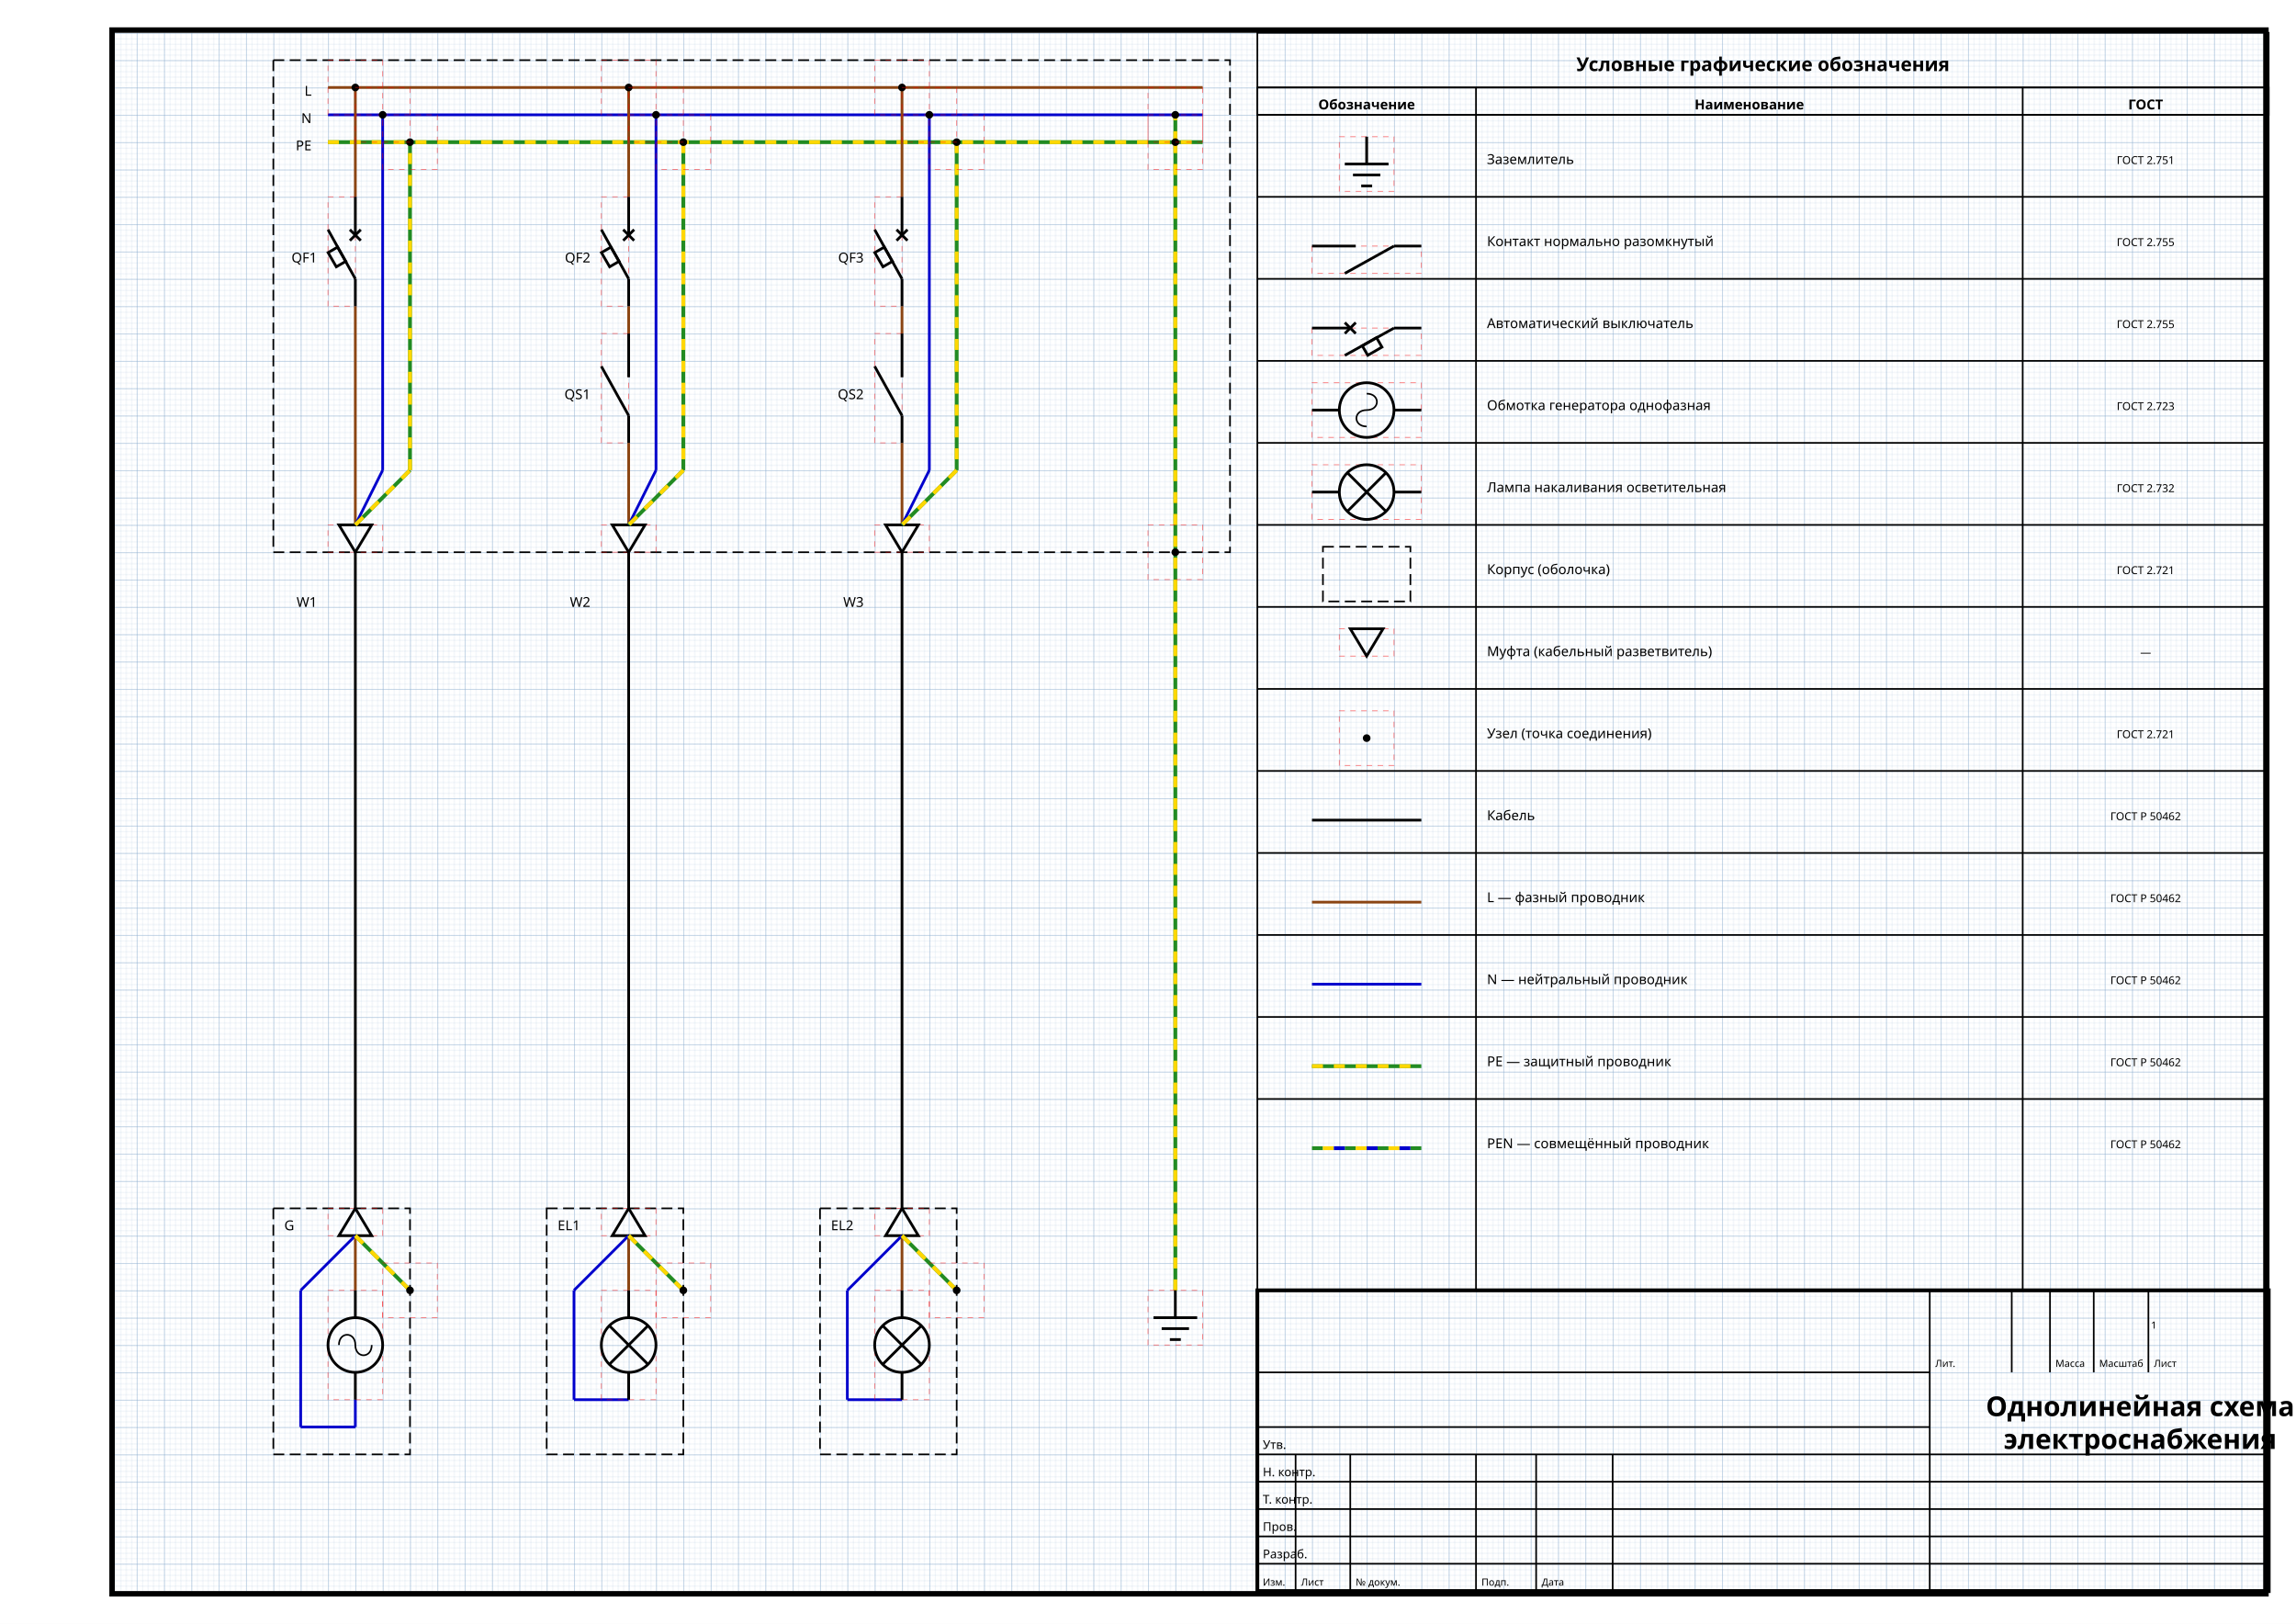
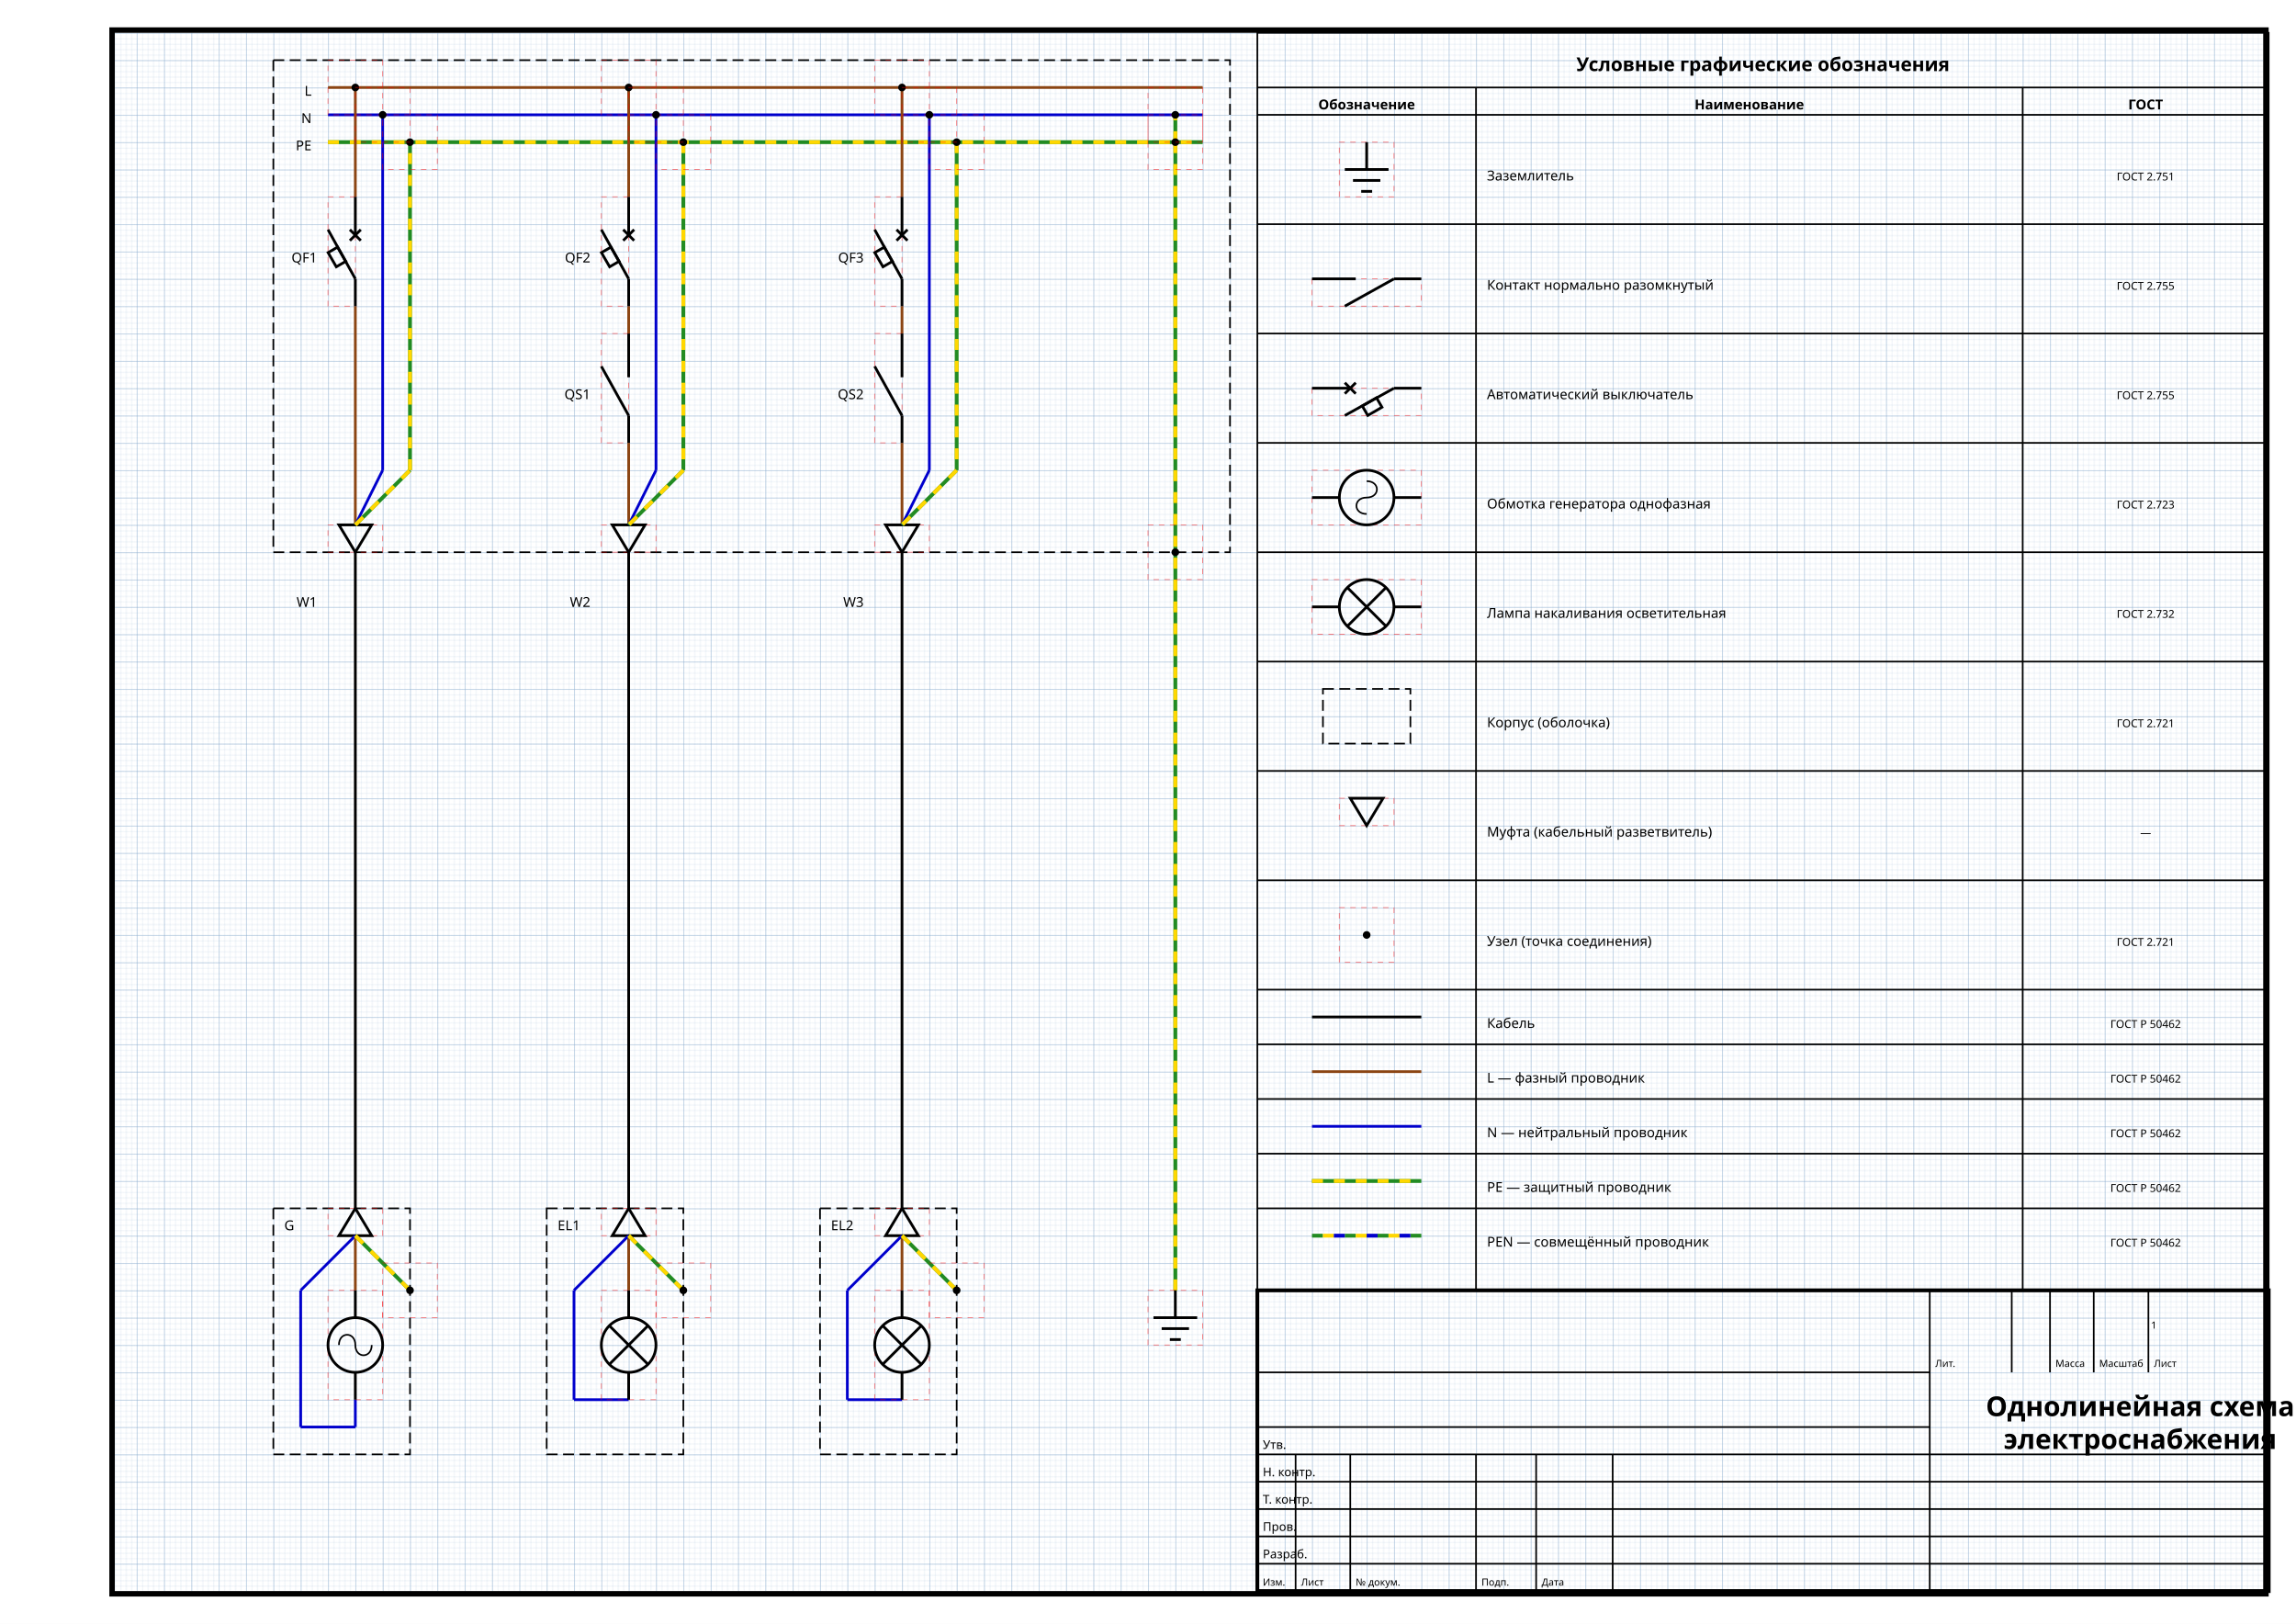
<svg xmlns="http://www.w3.org/2000/svg" width="420mm" height="297mm" viewBox="0 0 420 297">
  <rect width="420" height="297" fill="white" />
  <defs>
    <pattern id="mm1" width="1" height="1" patternUnits="userSpaceOnUse" y="1">
      <line x1="0" y1="0" x2="0" y2="1" stroke="#c8d8e8" stroke-width="0.1" />
      <line x1="0" y1="0" x2="1" y2="0" stroke="#c8d8e8" stroke-width="0.1" />
    </pattern>
    <pattern id="mm5" width="5" height="5" patternUnits="userSpaceOnUse" y="1">
      <rect width="5" height="5" fill="url(#mm1)" />
      <line x1="0" y1="0" x2="0" y2="5" stroke="#90b0d0" stroke-width="0.15" />
      <line x1="0" y1="0" x2="5" y2="0" stroke="#90b0d0" stroke-width="0.15" />
    </pattern>
    <symbol id="ugo-node" overflow="visible">
      <rect x="-5" y="-5" width="10" height="10" fill="none" stroke="red" stroke-width="0.15" stroke-dasharray="1,1" opacity="0.5" />
      <circle cx="0" cy="0" r="0.7" fill="black" stroke="none" />
    </symbol>
    <symbol id="ugo-ground" overflow="visible">
      <rect x="-5" y="0" width="10" height="10" fill="none" stroke="red" stroke-width="0.15" stroke-dasharray="1,1" opacity="0.5" />
      <g stroke="black" stroke-width="0.5">
        <line x1="0" y1="0" x2="0" y2="5" />
        <line x1="-4" y1="5" x2="4" y2="5" />
        <line x1="-2.5" y1="7" x2="2.5" y2="7" />
        <line x1="-1" y1="9" x2="1" y2="9" />
      </g>
    </symbol>
    <symbol id="ugo-contact" overflow="visible">
      <rect x="-5" y="0" width="5" height="20" fill="none" stroke="red" stroke-width="0.15" stroke-dasharray="1,1" opacity="0.5" />
      <g stroke="black" stroke-width="0.5" fill="none">
        <line x1="0" y1="0" x2="0" y2="8" />
        <line x1="0" y1="15" x2="-5" y2="6" />
        <line x1="0" y1="15" x2="0" y2="20" />
      </g>
    </symbol>
    <symbol id="ugo-breaker" overflow="visible">
      <rect x="-5" y="0" width="5" height="20" fill="none" stroke="red" stroke-width="0.15" stroke-dasharray="1,1" opacity="0.5" />
      <g stroke="black" stroke-width="0.5" fill="none">
        <line x1="0" y1="0" x2="0" y2="7" />
        <line x1="-1" y1="6" x2="1" y2="8" />
        <line x1="-1" y1="8" x2="1" y2="6" />
        <line x1="0" y1="15" x2="-5" y2="6" />
        <rect x="-2" y="-1.5" width="2" height="3" fill="none" stroke="black" stroke-width="0.5" transform="translate(-2.5, 10.5) rotate(-30)" />
        <line x1="0" y1="15" x2="0" y2="20" />
      </g>
    </symbol>
    <symbol id="ugo-generator" overflow="visible">
      <rect x="-5" y="0" width="10" height="20" fill="none" stroke="red" stroke-width="0.15" stroke-dasharray="1,1" opacity="0.5" />
      <g stroke="black" stroke-width="0.5" fill="none">
        <line x1="0" y1="0" x2="0" y2="5" />
        <circle cx="0" cy="10" r="5" />
        <path d="M-3,10 C-3,7.5 0,7.5 0,10 S3,12.5 3,10" stroke-width="0.3" />
        <line x1="0" y1="15" x2="0" y2="20" />
      </g>
    </symbol>
    <symbol id="ugo-lamp" overflow="visible">
      <rect x="-5" y="0" width="10" height="20" fill="none" stroke="red" stroke-width="0.15" stroke-dasharray="1,1" opacity="0.5" />
      <g stroke="black" stroke-width="0.5" fill="none">
        <line x1="0" y1="0" x2="0" y2="5" />
        <circle cx="0" cy="10" r="5" />
        <line x1="-3.5" y1="6.5" x2="3.5" y2="13.5" />
        <line x1="3.5" y1="6.5" x2="-3.5" y2="13.5" />
        <line x1="0" y1="15" x2="0" y2="20" />
      </g>
    </symbol>
    <symbol id="ugo-mufta" overflow="visible">
      <rect x="-5" y="0" width="10" height="5" fill="none" stroke="red" stroke-width="0.15" stroke-dasharray="1,1" opacity="0.5" />
      <polygon points="-3,0 3,0 0,5" stroke="black" stroke-width="0.5" fill="none" />
    </symbol>
  </defs>
  <rect x="21" y="6" width="393" height="285" fill="url(#mm5)" />
  <rect x="20.5" y="5.5" width="394" height="286" fill="none" stroke="black" stroke-width="1" />
  <g stroke="black" stroke-width="0.3" font-family="sans-serif" fill="none">
    <rect x="230" y="236" width="185" height="55" stroke-width="0.7" />
    <line x1="230" y1="286" x2="415" y2="286" />
    <line x1="230" y1="281" x2="415" y2="281" />
    <line x1="230" y1="276" x2="415" y2="276" />
    <line x1="230" y1="271" x2="415" y2="271" />
    <line x1="230" y1="266" x2="415" y2="266" />
    <line x1="230" y1="261" x2="353" y2="261" />
    <line x1="230" y1="251" x2="353" y2="251" />
    <line x1="237" y1="266" x2="237" y2="291" />
    <line x1="247" y1="266" x2="247" y2="291" />
    <line x1="270" y1="266" x2="270" y2="291" />
    <line x1="281" y1="266" x2="281" y2="291" />
    <line x1="295" y1="266" x2="295" y2="291" />
    <line x1="353" y1="236" x2="353" y2="291" />
    <line x1="368" y1="236" x2="368" y2="251" />
    <line x1="375" y1="236" x2="375" y2="251" />
    <line x1="383" y1="236" x2="383" y2="251" />
    <line x1="393" y1="236" x2="393" y2="251" />
    <g font-size="1.8" fill="black" stroke="none">
      <text x="231" y="290">Изм.</text>
      <text x="238" y="290">Лист</text>
      <text x="248" y="290">№ докум.</text>
      <text x="271" y="290">Подп.</text>
      <text x="282" y="290">Дата</text>
    </g>
    <g font-size="2.2" fill="black" stroke="none">
      <text x="231" y="285">Разраб.</text>
      <text x="231" y="280">Пров.</text>
      <text x="231" y="270">Н. контр.</text>
      <text x="231" y="275">Т. контр.</text>
      <text x="231" y="265">Утв.</text>
    </g>
    <text x="391.5" y="259" font-size="5" fill="black" stroke="none" text-anchor="middle" font-weight="bold">Однолинейная схема</text>
    <text x="391.5" y="265" font-size="5" fill="black" stroke="none" text-anchor="middle" font-weight="bold">электроснабжения</text>
    <g font-size="1.8" fill="black" stroke="none">
      <text x="354" y="250">Лит.</text>
      <text x="376" y="250">Масса</text>
      <text x="384" y="250">Масштаб</text>
    </g>
    <g font-size="1.8" fill="black" stroke="none">
      <text x="394" y="250">Лист</text>
      <text x="394" y="243" text-anchor="middle">1</text>
    </g>
  </g>
  <rect x="50" y="11" width="175" height="90" fill="none" stroke="black" stroke-width="0.3" stroke-dasharray="2,1" />
  <line x1="60" y1="16" x2="220" y2="16" stroke="#8B4513" stroke-width="0.5" />
  <line x1="60" y1="21" x2="220" y2="21" stroke="#0000CC" stroke-width="0.5" />
  <g stroke-width="0.7">
    <line x1="60" y1="26" x2="220" y2="26" stroke="#228B22" />
    <line x1="60" y1="26" x2="220" y2="26" stroke="#FFD700" stroke-dasharray="2,2" />
  </g>
  <rect x="50" y="221" width="25" height="45" fill="none" stroke="black" stroke-width="0.3" stroke-dasharray="2,1" />
  <rect x="100" y="221" width="25" height="45" fill="none" stroke="black" stroke-width="0.3" stroke-dasharray="2,1" />
  <rect x="150" y="221" width="25" height="45" fill="none" stroke="black" stroke-width="0.3" stroke-dasharray="2,1" />
  <g stroke="#8B4513" stroke-width="0.5">
    <line x1="65" y1="16" x2="65" y2="36" />
    <line x1="65" y1="56" x2="65" y2="96" />
    <line x1="65" y1="226" x2="65" y2="236" />
    <line x1="115" y1="16" x2="115" y2="36" />
    <line x1="115" y1="56" x2="115" y2="61" />
    <line x1="115" y1="81" x2="115" y2="96" />
    <line x1="115" y1="226" x2="115" y2="236" />
    <line x1="165" y1="16" x2="165" y2="36" />
    <line x1="165" y1="56" x2="165" y2="61" />
    <line x1="165" y1="81" x2="165" y2="96" />
    <line x1="165" y1="226" x2="165" y2="236" />
  </g>
  <use href="#ugo-breaker" x="65" y="36" />
  <use href="#ugo-breaker" x="115" y="36" />
  <use href="#ugo-contact" x="115" y="61" />
  <use href="#ugo-breaker" x="165" y="36" />
  <use href="#ugo-contact" x="165" y="61" />
  <use href="#ugo-mufta" x="65" y="96" />
  <line x1="65" y1="101" x2="65" y2="221" stroke="black" stroke-width="0.5" />
  <g transform="translate(65, 226) scale(1, -1)">
    <use href="#ugo-mufta" />
  </g>
  <use href="#ugo-mufta" x="115" y="96" />
  <line x1="115" y1="101" x2="115" y2="221" stroke="black" stroke-width="0.5" />
  <g transform="translate(115, 226) scale(1, -1)">
    <use href="#ugo-mufta" />
  </g>
  <use href="#ugo-mufta" x="165" y="96" />
  <line x1="165" y1="101" x2="165" y2="221" stroke="black" stroke-width="0.5" />
  <g transform="translate(165, 226) scale(1, -1)">
    <use href="#ugo-mufta" />
  </g>
  <g stroke="#0000CC" stroke-width="0.5">
    <line x1="70" y1="21" x2="70" y2="86" />
    <line x1="70" y1="86" x2="65" y2="96" />
    <line x1="65" y1="226" x2="55" y2="236" />
    <line x1="55" y1="236" x2="55" y2="261" />
    <line x1="55" y1="261" x2="65" y2="261" />
    <line x1="65" y1="261" x2="65" y2="256" />
    <line x1="120" y1="21" x2="120" y2="86" />
    <line x1="120" y1="86" x2="115" y2="96" />
    <line x1="115" y1="226" x2="105" y2="236" />
    <line x1="105" y1="236" x2="105" y2="256" />
    <line x1="105" y1="256" x2="115" y2="256" />
    <line x1="170" y1="21" x2="170" y2="86" />
    <line x1="170" y1="86" x2="165" y2="96" />
    <line x1="165" y1="226" x2="155" y2="236" />
    <line x1="155" y1="236" x2="155" y2="256" />
    <line x1="155" y1="256" x2="165" y2="256" />
  </g>
  <g stroke-width="0.7">
    <line x1="65" y1="96" x2="75" y2="86" stroke="#228B22" />
    <line x1="75" y1="86" x2="75" y2="26" stroke="#228B22" />
    <line x1="65" y1="226" x2="75" y2="236" stroke="#228B22" />
    <line x1="125" y1="26" x2="125" y2="86" stroke="#228B22" />
    <line x1="125" y1="86" x2="115" y2="96" stroke="#228B22" />
    <line x1="115" y1="226" x2="125" y2="236" stroke="#228B22" />
    <line x1="175" y1="26" x2="175" y2="86" stroke="#228B22" />
    <line x1="175" y1="86" x2="165" y2="96" stroke="#228B22" />
    <line x1="165" y1="226" x2="175" y2="236" stroke="#228B22" />
    <line x1="215" y1="26" x2="215" y2="21" stroke="#228B22" />
    <line x1="215" y1="26" x2="215" y2="236" stroke="#228B22" />
    <line x1="65" y1="96" x2="75" y2="86" stroke="#FFD700" stroke-dasharray="2,2" />
    <line x1="75" y1="86" x2="75" y2="26" stroke="#FFD700" stroke-dasharray="2,2" />
    <line x1="65" y1="226" x2="75" y2="236" stroke="#FFD700" stroke-dasharray="2,2" />
    <line x1="125" y1="26" x2="125" y2="86" stroke="#FFD700" stroke-dasharray="2,2" />
    <line x1="125" y1="86" x2="115" y2="96" stroke="#FFD700" stroke-dasharray="2,2" />
    <line x1="115" y1="226" x2="125" y2="236" stroke="#FFD700" stroke-dasharray="2,2" />
    <line x1="175" y1="26" x2="175" y2="86" stroke="#FFD700" stroke-dasharray="2,2" />
    <line x1="175" y1="86" x2="165" y2="96" stroke="#FFD700" stroke-dasharray="2,2" />
    <line x1="165" y1="226" x2="175" y2="236" stroke="#FFD700" stroke-dasharray="2,2" />
    <line x1="215" y1="26" x2="215" y2="21" stroke="#FFD700" stroke-dasharray="2,2" />
    <line x1="215" y1="26" x2="215" y2="236" stroke="#FFD700" stroke-dasharray="2,2" />
  </g>
  <use href="#ugo-node" x="75" y="236" />
  <use href="#ugo-node" x="75" y="26" />
  <use href="#ugo-node" x="125" y="26" />
  <use href="#ugo-node" x="125" y="236" />
  <use href="#ugo-node" x="175" y="26" />
  <use href="#ugo-node" x="175" y="236" />
  <use href="#ugo-node" x="215" y="26" />
  <use href="#ugo-node" x="215" y="101" />
  <use href="#ugo-node" x="65" y="16" />
  <use href="#ugo-node" x="115" y="16" />
  <use href="#ugo-node" x="165" y="16" />
  <use href="#ugo-node" x="70" y="21" />
  <use href="#ugo-node" x="120" y="21" />
  <use href="#ugo-node" x="170" y="21" />
  <use href="#ugo-node" x="215" y="21" />
  <use href="#ugo-generator" x="65" y="236" />
  <use href="#ugo-lamp" x="115" y="236" />
  <use href="#ugo-lamp" x="165" y="236" />
  <use href="#ugo-ground" x="215" y="236" />
  <g font-family="sans-serif" font-size="2.5" fill="black">
    <text x="57" y="17.5" text-anchor="end">L</text>
    <text x="57" y="22.5" text-anchor="end">N</text>
    <text x="57" y="27.5" text-anchor="end">PE</text>
    <text x="58" y="48" text-anchor="end">QF1</text>
    <text x="58" y="111" text-anchor="end">W1</text>
    <text x="52" y="225">G</text>
    <text x="108" y="48" text-anchor="end">QF2</text>
    <text x="108" y="73" text-anchor="end">QS1</text>
    <text x="108" y="111" text-anchor="end">W2</text>
    <text x="102" y="225">EL1</text>
    <text x="158" y="48" text-anchor="end">QF3</text>
    <text x="158" y="73" text-anchor="end">QS2</text>
    <text x="158" y="111" text-anchor="end">W3</text>
    <text x="152" y="225">EL2</text>
  </g>
  <g stroke="black" stroke-width="0.3" font-family="sans-serif">
    <rect x="230" y="6" width="185" height="230" fill="none" />
    <line x1="270" y1="16" x2="270" y2="236" />
    <line x1="370" y1="16" x2="370" y2="236" />
    <line x1="230" y1="16" x2="415" y2="16" />
    <line x1="230" y1="21" x2="415" y2="21" />
-     <line x1="230" y1="36" x2="415" y2="36" />
-     <line x1="230" y1="51" x2="415" y2="51" />
-     <line x1="230" y1="66" x2="415" y2="66" />
+     <line x1="230" y1="41" x2="415" y2="41" />
+     <line x1="230" y1="61" x2="415" y2="61" />
    <line x1="230" y1="81" x2="415" y2="81" />
-     <line x1="230" y1="96" x2="415" y2="96" />
-     <line x1="230" y1="111" x2="415" y2="111" />
-     <line x1="230" y1="126" x2="415" y2="126" />
+     <line x1="230" y1="101" x2="415" y2="101" />
+     <line x1="230" y1="121" x2="415" y2="121" />
    <line x1="230" y1="141" x2="415" y2="141" />
-     <line x1="230" y1="156" x2="415" y2="156" />
-     <line x1="230" y1="171" x2="415" y2="171" />
-     <line x1="230" y1="186" x2="415" y2="186" />
+     <line x1="230" y1="161" x2="415" y2="161" />
+     <line x1="230" y1="181" x2="415" y2="181" />
+     <line x1="230" y1="191" x2="415" y2="191" />
    <line x1="230" y1="201" x2="415" y2="201" />
+     <line x1="230" y1="211" x2="415" y2="211" />
+     <line x1="230" y1="221" x2="415" y2="221" />
    <text x="322.5" y="13" font-size="3.5" fill="black" stroke="none" font-weight="bold" text-anchor="middle">Условные графические обозначения</text>
-     <rect x="230" y="16" width="185" height="5" fill="none" />
    <g font-size="2.5" fill="black" stroke="none" font-weight="bold">
      <text x="250" y="20" text-anchor="middle">Обозначение</text>
      <text x="320" y="20" text-anchor="middle">Наименование</text>
      <text x="392.5" y="20" text-anchor="middle">ГОСТ</text>
    </g>
-     <use href="#ugo-ground" x="250" y="25" />
-     <text x="272" y="30" font-size="2.5" fill="black" stroke="none">Заземлитель</text>
-     <text x="392.5" y="30" font-size="2" fill="black" stroke="none" text-anchor="middle">ГОСТ 2.751</text>
-     <g transform="translate(250, 45) rotate(-90)">
+     <use href="#ugo-ground" x="250" y="26" />
+     <text x="272" y="33" font-size="2.5" fill="black" stroke="none">Заземлитель</text>
+     <text x="392.5" y="33" font-size="2" fill="black" stroke="none" text-anchor="middle">ГОСТ 2.751</text>
+     <g transform="translate(250, 51) rotate(-90)">
      <use href="#ugo-contact" y="-10" />
    </g>
-     <text x="272" y="45" font-size="2.5" fill="black" stroke="none">Контакт нормально разомкнутый</text>
-     <text x="392.5" y="45" font-size="2" fill="black" stroke="none" text-anchor="middle">ГОСТ 2.755</text>
-     <g transform="translate(250, 60) rotate(-90)">
+     <text x="272" y="53" font-size="2.5" fill="black" stroke="none">Контакт нормально разомкнутый</text>
+     <text x="392.5" y="53" font-size="2" fill="black" stroke="none" text-anchor="middle">ГОСТ 2.755</text>
+     <g transform="translate(250, 71) rotate(-90)">
      <use href="#ugo-breaker" y="-10" />
    </g>
-     <text x="272" y="60" font-size="2.5" fill="black" stroke="none">Автоматический выключатель</text>
-     <text x="392.5" y="60" font-size="2" fill="black" stroke="none" text-anchor="middle">ГОСТ 2.755</text>
-     <g transform="translate(250, 75) rotate(-90)">
+     <text x="272" y="73" font-size="2.5" fill="black" stroke="none">Автоматический выключатель</text>
+     <text x="392.5" y="73" font-size="2" fill="black" stroke="none" text-anchor="middle">ГОСТ 2.755</text>
+     <g transform="translate(250, 91) rotate(-90)">
      <use href="#ugo-generator" y="-10" />
    </g>
-     <text x="272" y="75" font-size="2.5" fill="black" stroke="none">Обмотка генератора однофазная</text>
-     <text x="392.5" y="75" font-size="2" fill="black" stroke="none" text-anchor="middle">ГОСТ 2.723</text>
-     <g transform="translate(250, 90) rotate(-90)">
+     <text x="272" y="93" font-size="2.5" fill="black" stroke="none">Обмотка генератора однофазная</text>
+     <text x="392.5" y="93" font-size="2" fill="black" stroke="none" text-anchor="middle">ГОСТ 2.723</text>
+     <g transform="translate(250, 111) rotate(-90)">
      <use href="#ugo-lamp" y="-10" />
    </g>
-     <text x="272" y="90" font-size="2.5" fill="black" stroke="none">Лампа накаливания осветительная</text>
-     <text x="392.5" y="90" font-size="2" fill="black" stroke="none" text-anchor="middle">ГОСТ 2.732</text>
-     <rect x="242" y="100" width="16" height="10" fill="none" stroke="black" stroke-dasharray="2,1" />
-     <text x="272" y="105" font-size="2.5" fill="black" stroke="none">Корпус (оболочка)</text>
-     <text x="392.5" y="105" font-size="2" fill="black" stroke="none" text-anchor="middle">ГОСТ 2.721</text>
-     <use href="#ugo-mufta" x="250" y="115" />
-     <text x="272" y="120" font-size="2.5" fill="black" stroke="none">Муфта (кабельный разветвитель)</text>
-     <text x="392.5" y="120" font-size="2" fill="black" stroke="none" text-anchor="middle">—</text>
-     <use href="#ugo-node" x="250" y="135" />
-     <text x="272" y="135" font-size="2.5" fill="black" stroke="none">Узел (точка соединения)</text>
-     <text x="392.5" y="135" font-size="2" fill="black" stroke="none" text-anchor="middle">ГОСТ 2.721</text>
-     <line x1="240" y1="150" x2="260" y2="150" stroke="black" stroke-width="0.5" />
-     <text x="272" y="150" font-size="2.5" fill="black" stroke="none">Кабель</text>
-     <text x="392.5" y="150" font-size="2" fill="black" stroke="none" text-anchor="middle">ГОСТ Р 50462</text>
-     <line x1="240" y1="165" x2="260" y2="165" stroke="#8B4513" stroke-width="0.5" />
-     <text x="272" y="165" font-size="2.5" fill="black" stroke="none">L — фазный проводник</text>
-     <text x="392.5" y="165" font-size="2" fill="black" stroke="none" text-anchor="middle">ГОСТ Р 50462</text>
-     <line x1="240" y1="180" x2="260" y2="180" stroke="#0000CC" stroke-width="0.5" />
-     <text x="272" y="180" font-size="2.5" fill="black" stroke="none">N — нейтральный проводник</text>
-     <text x="392.5" y="180" font-size="2" fill="black" stroke="none" text-anchor="middle">ГОСТ Р 50462</text>
-     <line x1="240" y1="195" x2="260" y2="195" stroke="#228B22" stroke-width="0.7" />
-     <line x1="240" y1="195" x2="260" y2="195" stroke="#FFD700" stroke-width="0.7" stroke-dasharray="2,2" />
-     <text x="272" y="195" font-size="2.5" fill="black" stroke="none">PE — защитный проводник</text>
-     <text x="392.5" y="195" font-size="2" fill="black" stroke="none" text-anchor="middle">ГОСТ Р 50462</text>
-     <line x1="240" y1="210" x2="260" y2="210" stroke="#228B22" stroke-width="0.7" stroke-dasharray="2,4" stroke-dashoffset="0" />
-     <line x1="240" y1="210" x2="260" y2="210" stroke="#FFD700" stroke-width="0.7" stroke-dasharray="2,4" stroke-dashoffset="4" />
-     <line x1="240" y1="210" x2="260" y2="210" stroke="#0000CC" stroke-width="0.7" stroke-dasharray="2,4" stroke-dashoffset="2" />
-     <text x="272" y="210" font-size="2.5" fill="black" stroke="none">PEN — совмещённый проводник</text>
-     <text x="392.5" y="210" font-size="2" fill="black" stroke="none" text-anchor="middle">ГОСТ Р 50462</text>
+     <text x="272" y="113" font-size="2.5" fill="black" stroke="none">Лампа накаливания осветительная</text>
+     <text x="392.5" y="113" font-size="2" fill="black" stroke="none" text-anchor="middle">ГОСТ 2.732</text>
+     <rect x="242" y="126" width="16" height="10" fill="none" stroke="black" stroke-dasharray="2,1" />
+     <text x="272" y="133" font-size="2.5" fill="black" stroke="none">Корпус (оболочка)</text>
+     <text x="392.5" y="133" font-size="2" fill="black" stroke="none" text-anchor="middle">ГОСТ 2.721</text>
+     <use href="#ugo-mufta" x="250" y="146" />
+     <text x="272" y="153" font-size="2.5" fill="black" stroke="none">Муфта (кабельный разветвитель)</text>
+     <text x="392.5" y="153" font-size="2" fill="black" stroke="none" text-anchor="middle">—</text>
+     <use href="#ugo-node" x="250" y="171" />
+     <text x="272" y="173" font-size="2.5" fill="black" stroke="none">Узел (точка соединения)</text>
+     <text x="392.5" y="173" font-size="2" fill="black" stroke="none" text-anchor="middle">ГОСТ 2.721</text>
+     <line x1="240" y1="186" x2="260" y2="186" stroke="black" stroke-width="0.5" />
+     <text x="272" y="188" font-size="2.5" fill="black" stroke="none">Кабель</text>
+     <text x="392.5" y="188" font-size="2" fill="black" stroke="none" text-anchor="middle">ГОСТ Р 50462</text>
+     <line x1="240" y1="196" x2="260" y2="196" stroke="#8B4513" stroke-width="0.5" />
+     <text x="272" y="198" font-size="2.5" fill="black" stroke="none">L — фазный проводник</text>
+     <text x="392.5" y="198" font-size="2" fill="black" stroke="none" text-anchor="middle">ГОСТ Р 50462</text>
+     <line x1="240" y1="206" x2="260" y2="206" stroke="#0000CC" stroke-width="0.5" />
+     <text x="272" y="208" font-size="2.5" fill="black" stroke="none">N — нейтральный проводник</text>
+     <text x="392.5" y="208" font-size="2" fill="black" stroke="none" text-anchor="middle">ГОСТ Р 50462</text>
+     <line x1="240" y1="216" x2="260" y2="216" stroke="#228B22" stroke-width="0.7" />
+     <line x1="240" y1="216" x2="260" y2="216" stroke="#FFD700" stroke-width="0.7" stroke-dasharray="2,2" />
+     <text x="272" y="218" font-size="2.5" fill="black" stroke="none">PE — защитный проводник</text>
+     <text x="392.5" y="218" font-size="2" fill="black" stroke="none" text-anchor="middle">ГОСТ Р 50462</text>
+     <line x1="240" y1="226" x2="260" y2="226" stroke="#228B22" stroke-width="0.7" stroke-dasharray="2,4" stroke-dashoffset="0" />
+     <line x1="240" y1="226" x2="260" y2="226" stroke="#FFD700" stroke-width="0.7" stroke-dasharray="2,4" stroke-dashoffset="4" />
+     <line x1="240" y1="226" x2="260" y2="226" stroke="#0000CC" stroke-width="0.7" stroke-dasharray="2,4" stroke-dashoffset="2" />
+     <text x="272" y="228" font-size="2.5" fill="black" stroke="none">PEN — совмещённый проводник</text>
+     <text x="392.5" y="228" font-size="2" fill="black" stroke="none" text-anchor="middle">ГОСТ Р 50462</text>
  </g>
</svg>
